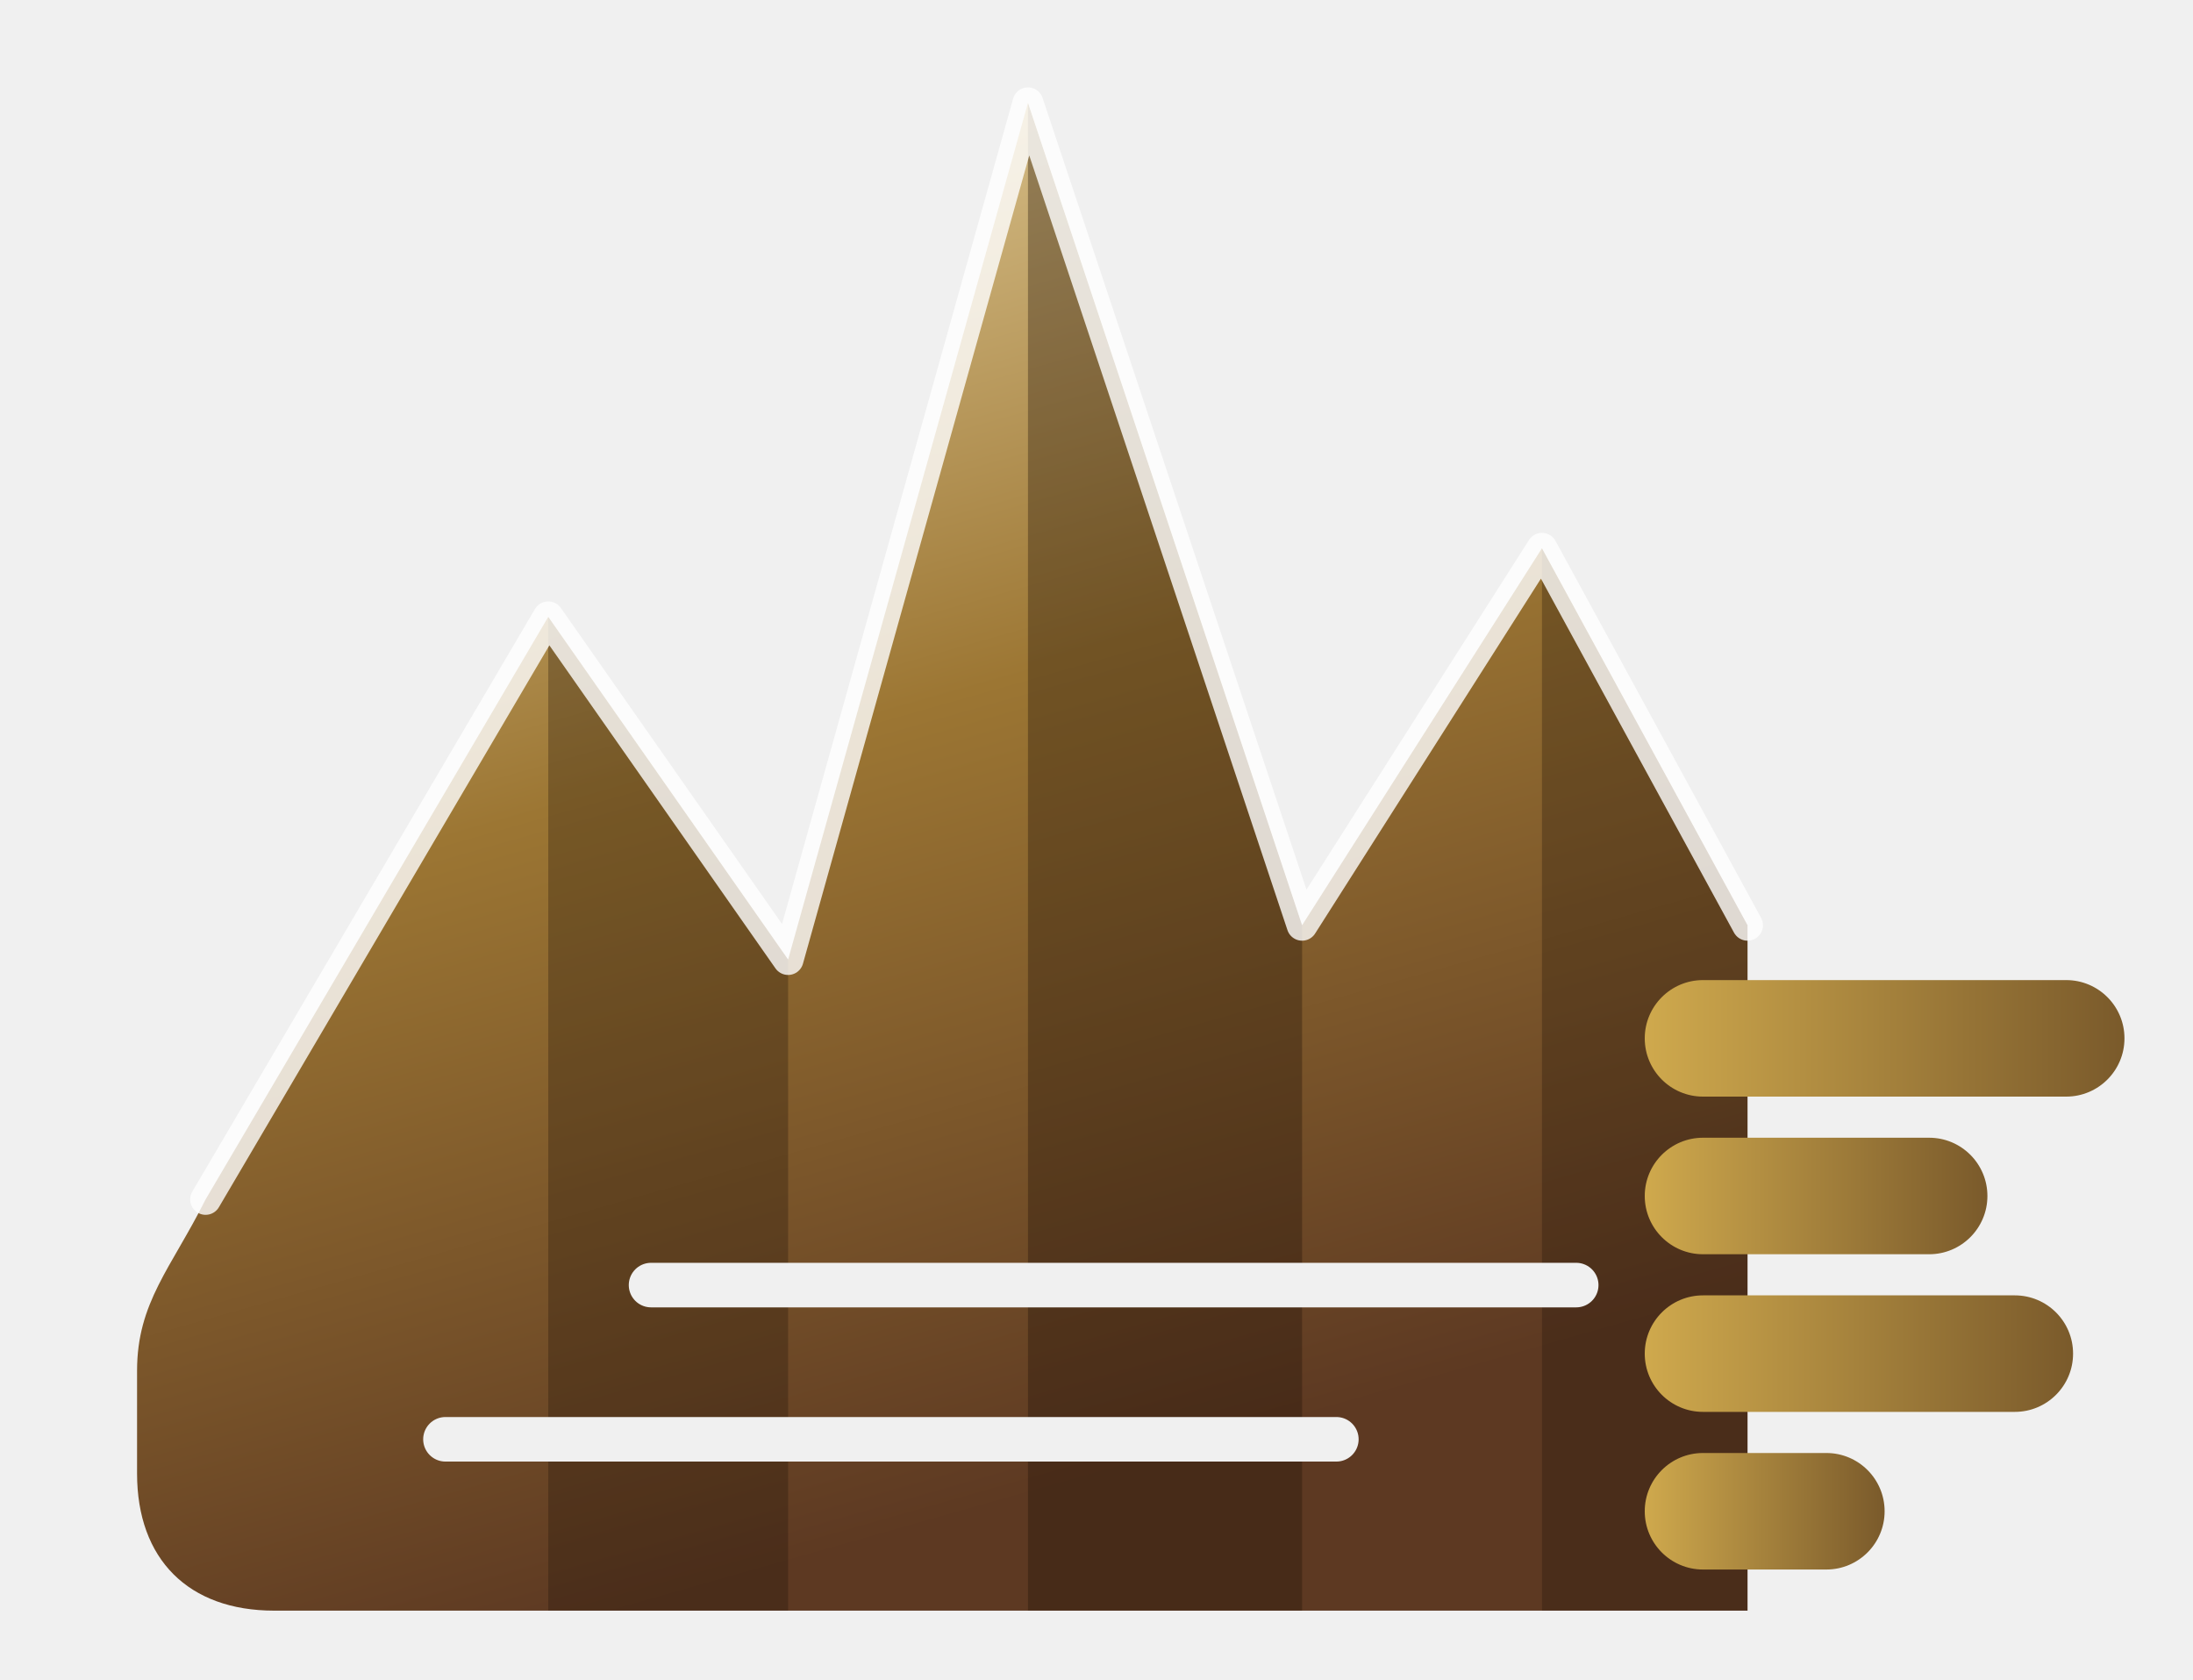
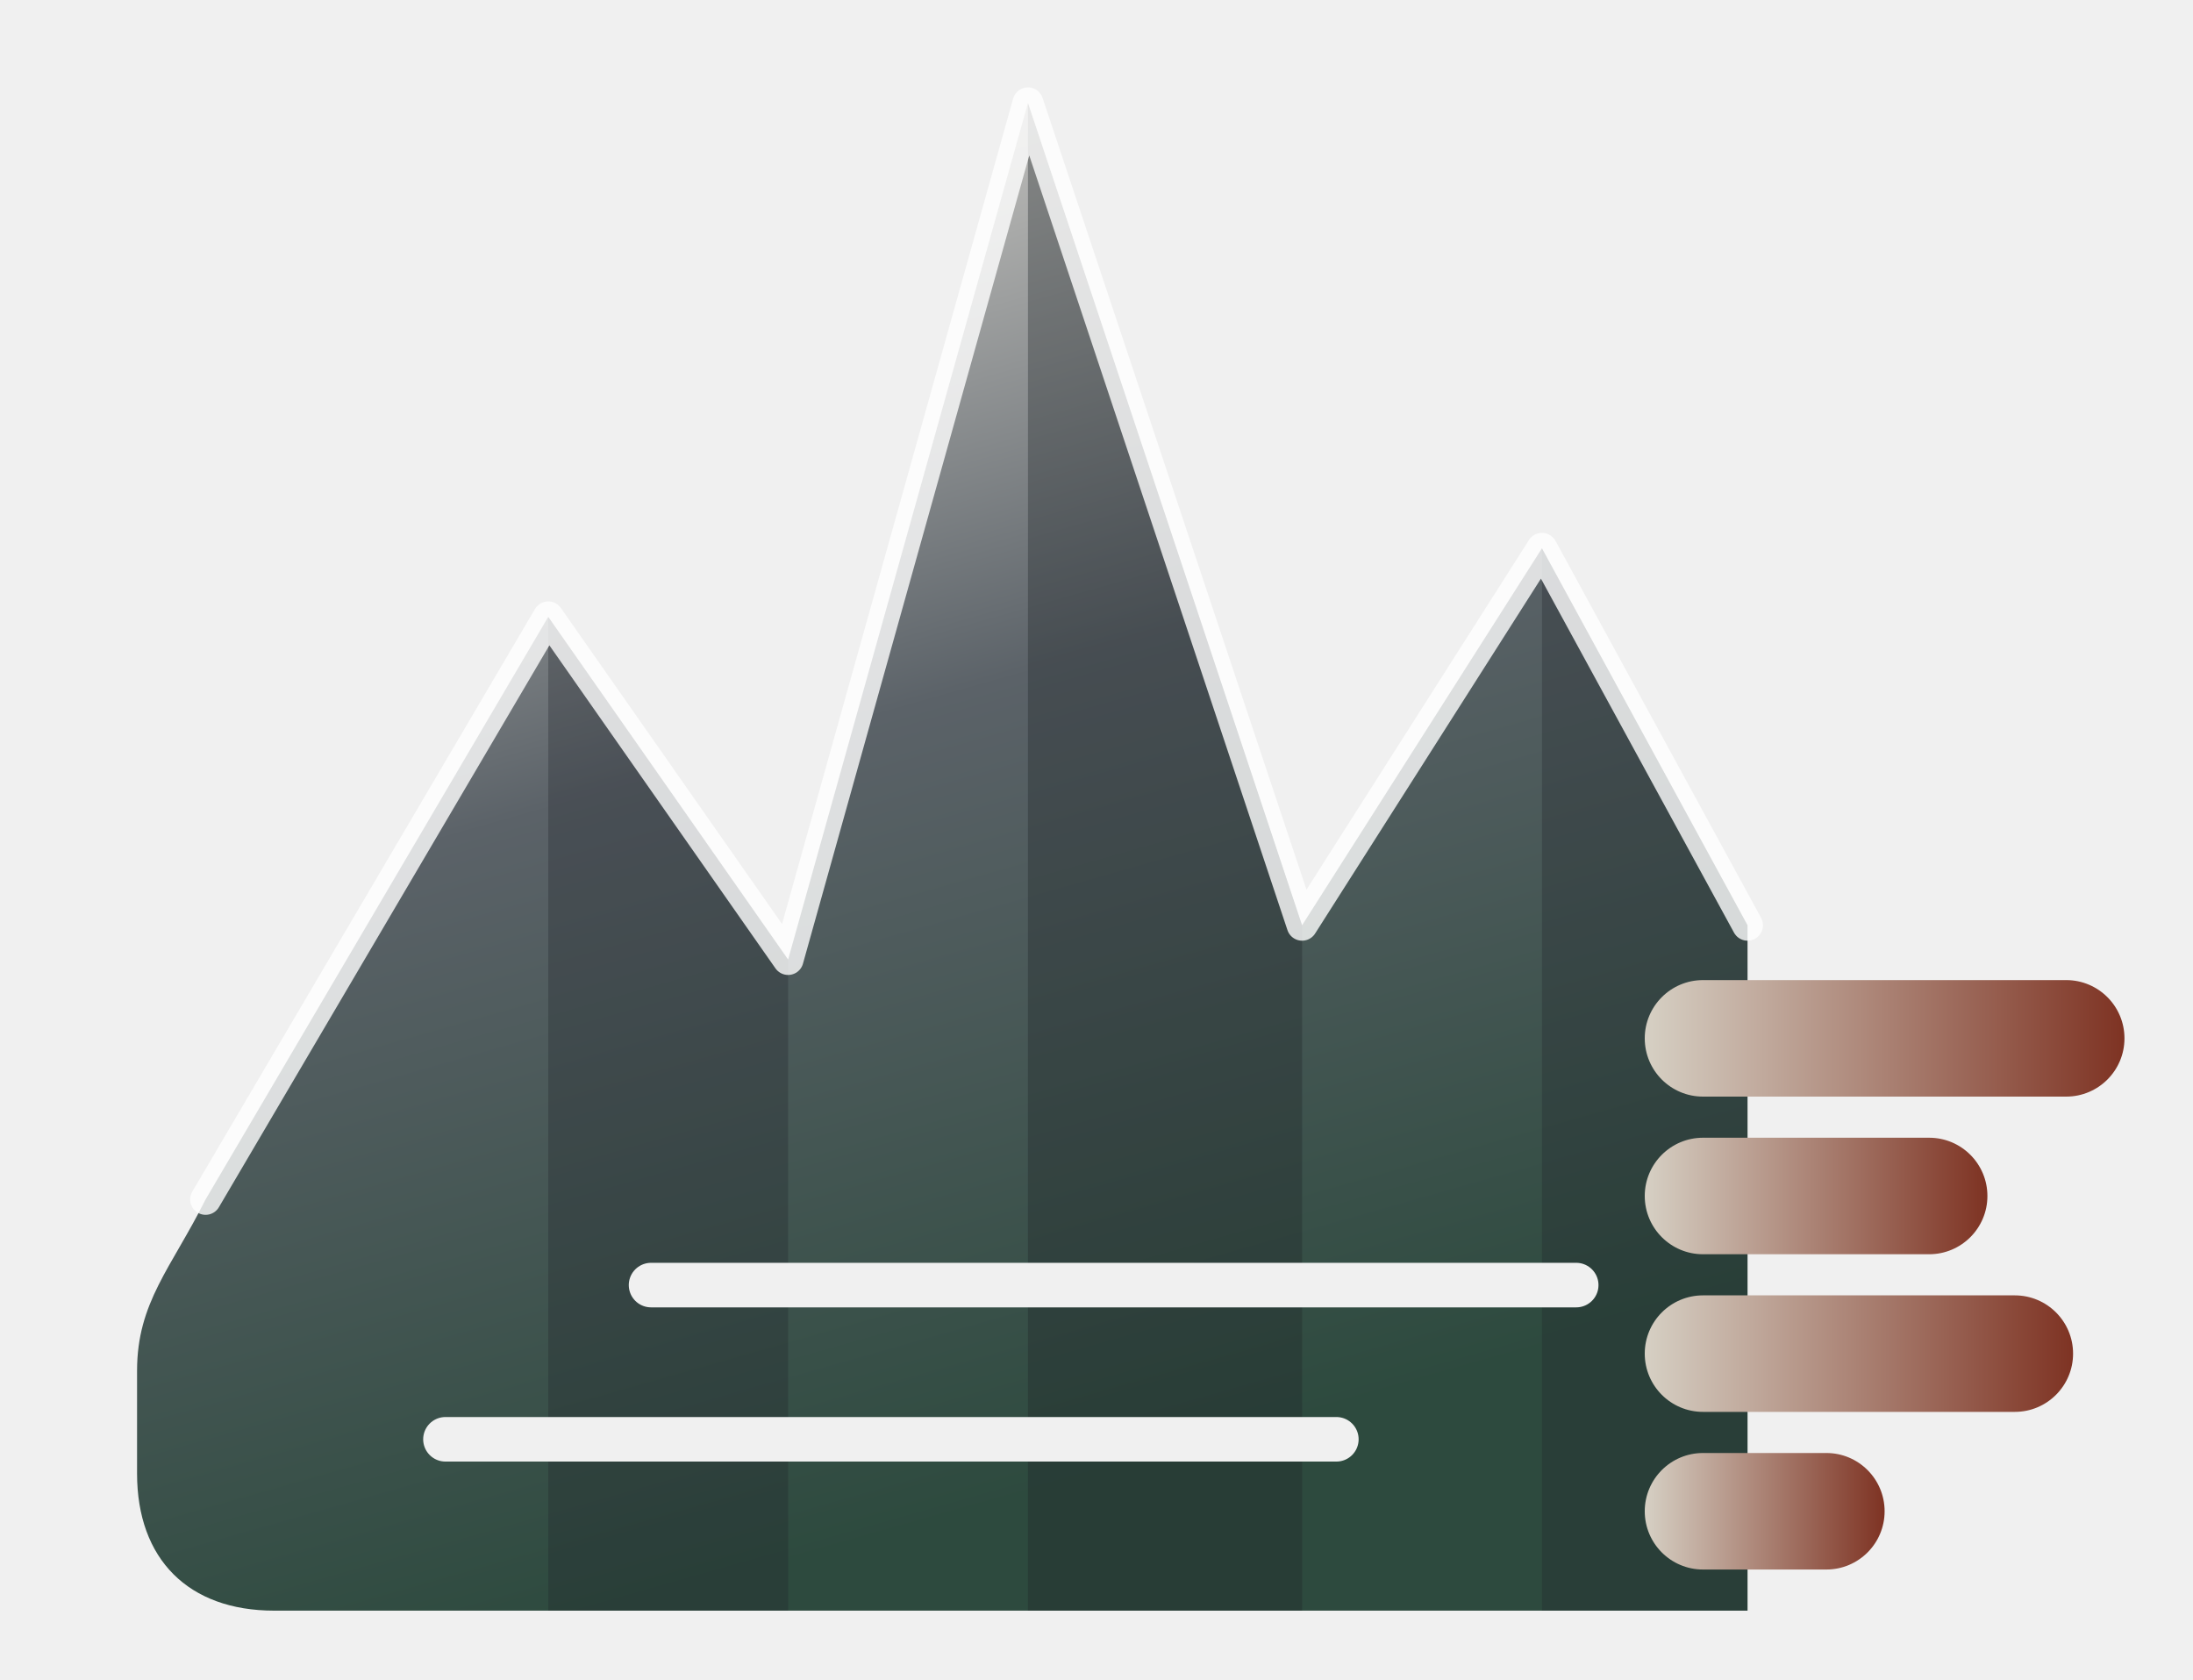
<svg xmlns="http://www.w3.org/2000/svg" viewBox="1 6 64 49" role="img" aria-label="Wasatch Faux Rock logo">
  <defs>
    <linearGradient id="granite" x1="0" y1="0" x2="0.3" y2="1">
-       <stop offset="0" stop-color="#ecd9a8" />
-       <stop offset="0.5" stop-color="#9c7633" />
-       <stop offset="1" stop-color="#5d3922" />
+       <stop offset="0" stop-color="#eae6df" />
+       <stop offset="0.5" stop-color="#5b6268" />
+       <stop offset="1" stop-color="#2d4a3e" />
    </linearGradient>
    <linearGradient id="tail" x1="0" y1="0" x2="1" y2="0">
-       <stop offset="0" stop-color="#cfa94d" />
-       <stop offset="1" stop-color="#7a5a2b" />
+       <stop offset="0" stop-color="#d6d0c4" />
+       <stop offset="1" stop-color="#7e3323" />
    </linearGradient>
    <clipPath id="body">
      <path d="M5 46 C5 44 6 43 7 41 L17 24 L24 34 L31 9 L39 33 L46 22 L52 33 L52 53 L9 53 C6.5 53 5 51.5 5 49 Z" />
    </clipPath>
    <mask id="strokeGaps" maskUnits="userSpaceOnUse" x="0" y="0" width="70" height="64">
      <rect width="70" height="64" fill="#fff" />
      <g stroke="#000" stroke-width="1.3" stroke-linecap="round">
        <path d="M20 43.5 H47" />
        <path d="M14 48 H40" />
      </g>
    </mask>
  </defs>
  <g mask="url(#strokeGaps)">
    <path fill="url(#granite)" d="M5 46 C5 44 6 43 7 41 L17 24 L24 34 L31 9 L39 33 L46 22 L52 33 L52 53 L9 53 C6.5 53 5 51.5 5 49 Z" />
-     <g clip-path="url(#body)" fill="#1e1007">
+     <g clip-path="url(#body)" fill="#1e2327">
      <path opacity="0.30" d="M17 24 L24 34 L24 53 L17 53 Z" />
      <path opacity="0.34" d="M31 9 L39 33 L39 53 L31 53 Z" />
      <path opacity="0.30" d="M46 22 L52 33 L52 53 L46 53 Z" />
    </g>
    <path d="M7 41 L17 24 L24 34 L31 9 L39 33 L46 22 L52 33" fill="none" stroke="#fff" stroke-opacity="0.8" stroke-width="0.9" stroke-linejoin="round" stroke-linecap="round" />
  </g>
  <g fill="url(#tail)">
    <rect x="49" y="34.6" width="14" height="3.4" rx="1.7" />
    <rect x="49" y="39.2" width="10" height="3.4" rx="1.7" />
    <rect x="49" y="43.8" width="12.5" height="3.4" rx="1.7" />
    <rect x="49" y="48.4" width="7" height="3.4" rx="1.7" />
  </g>
</svg>
